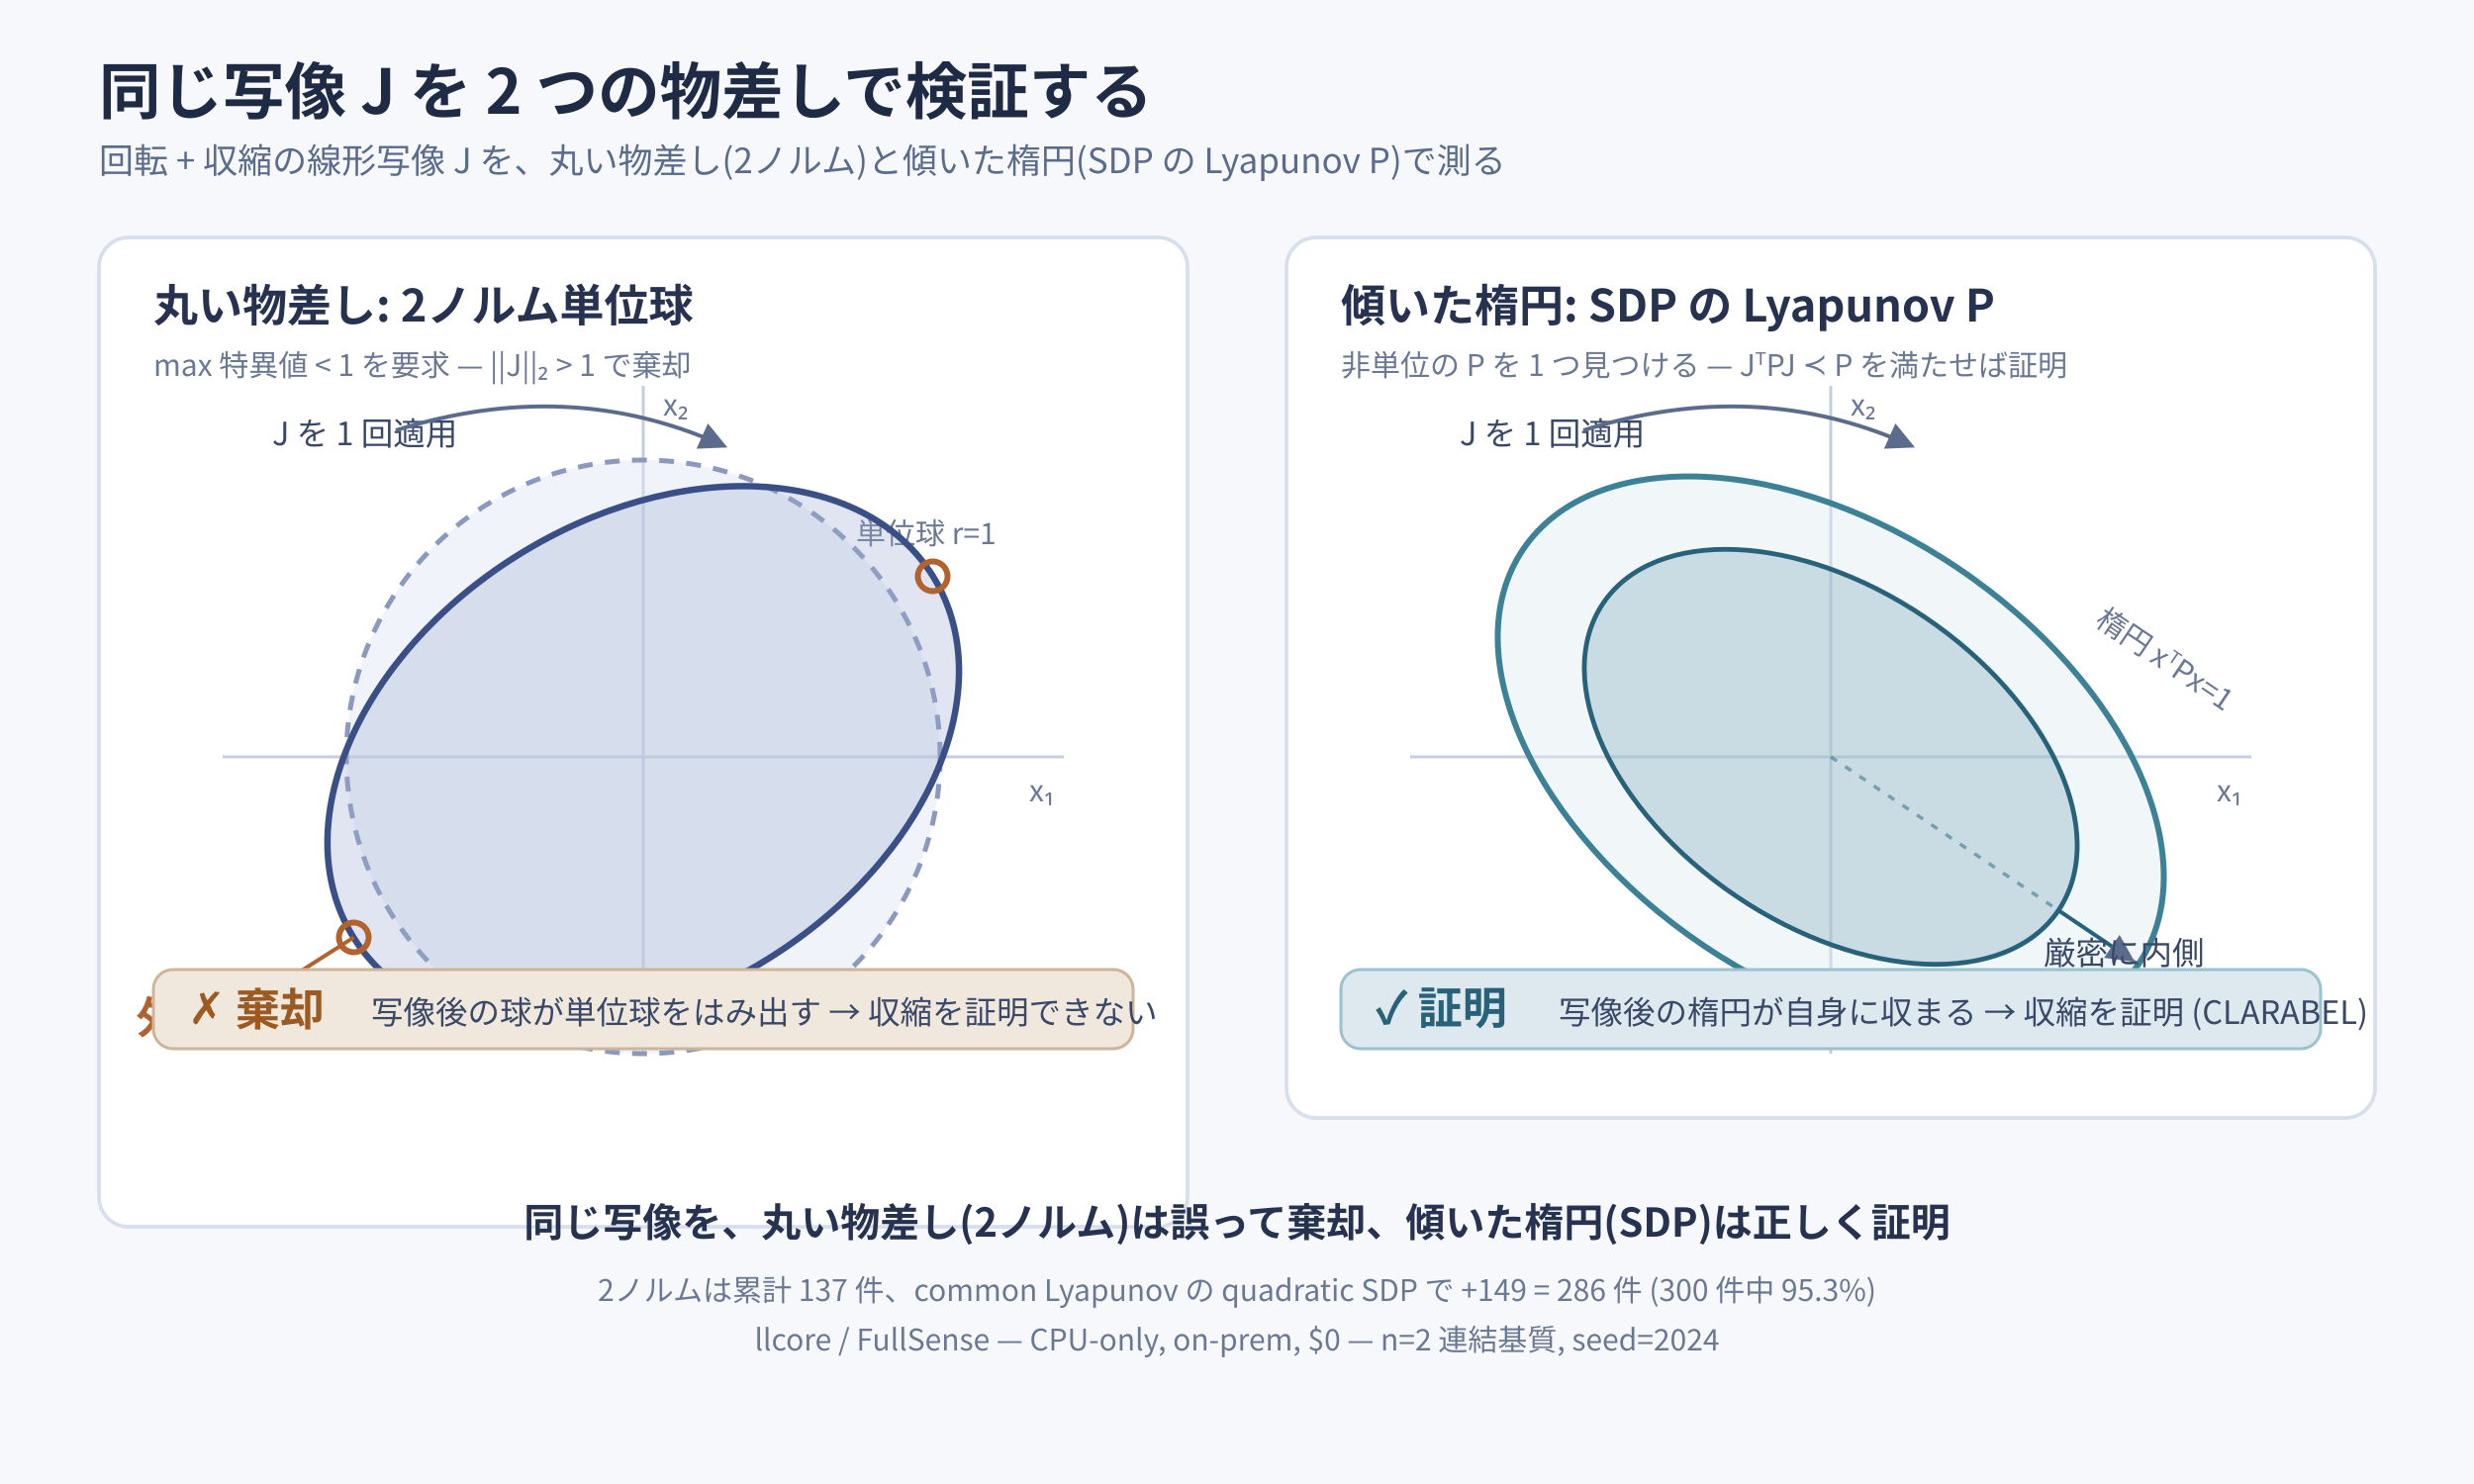
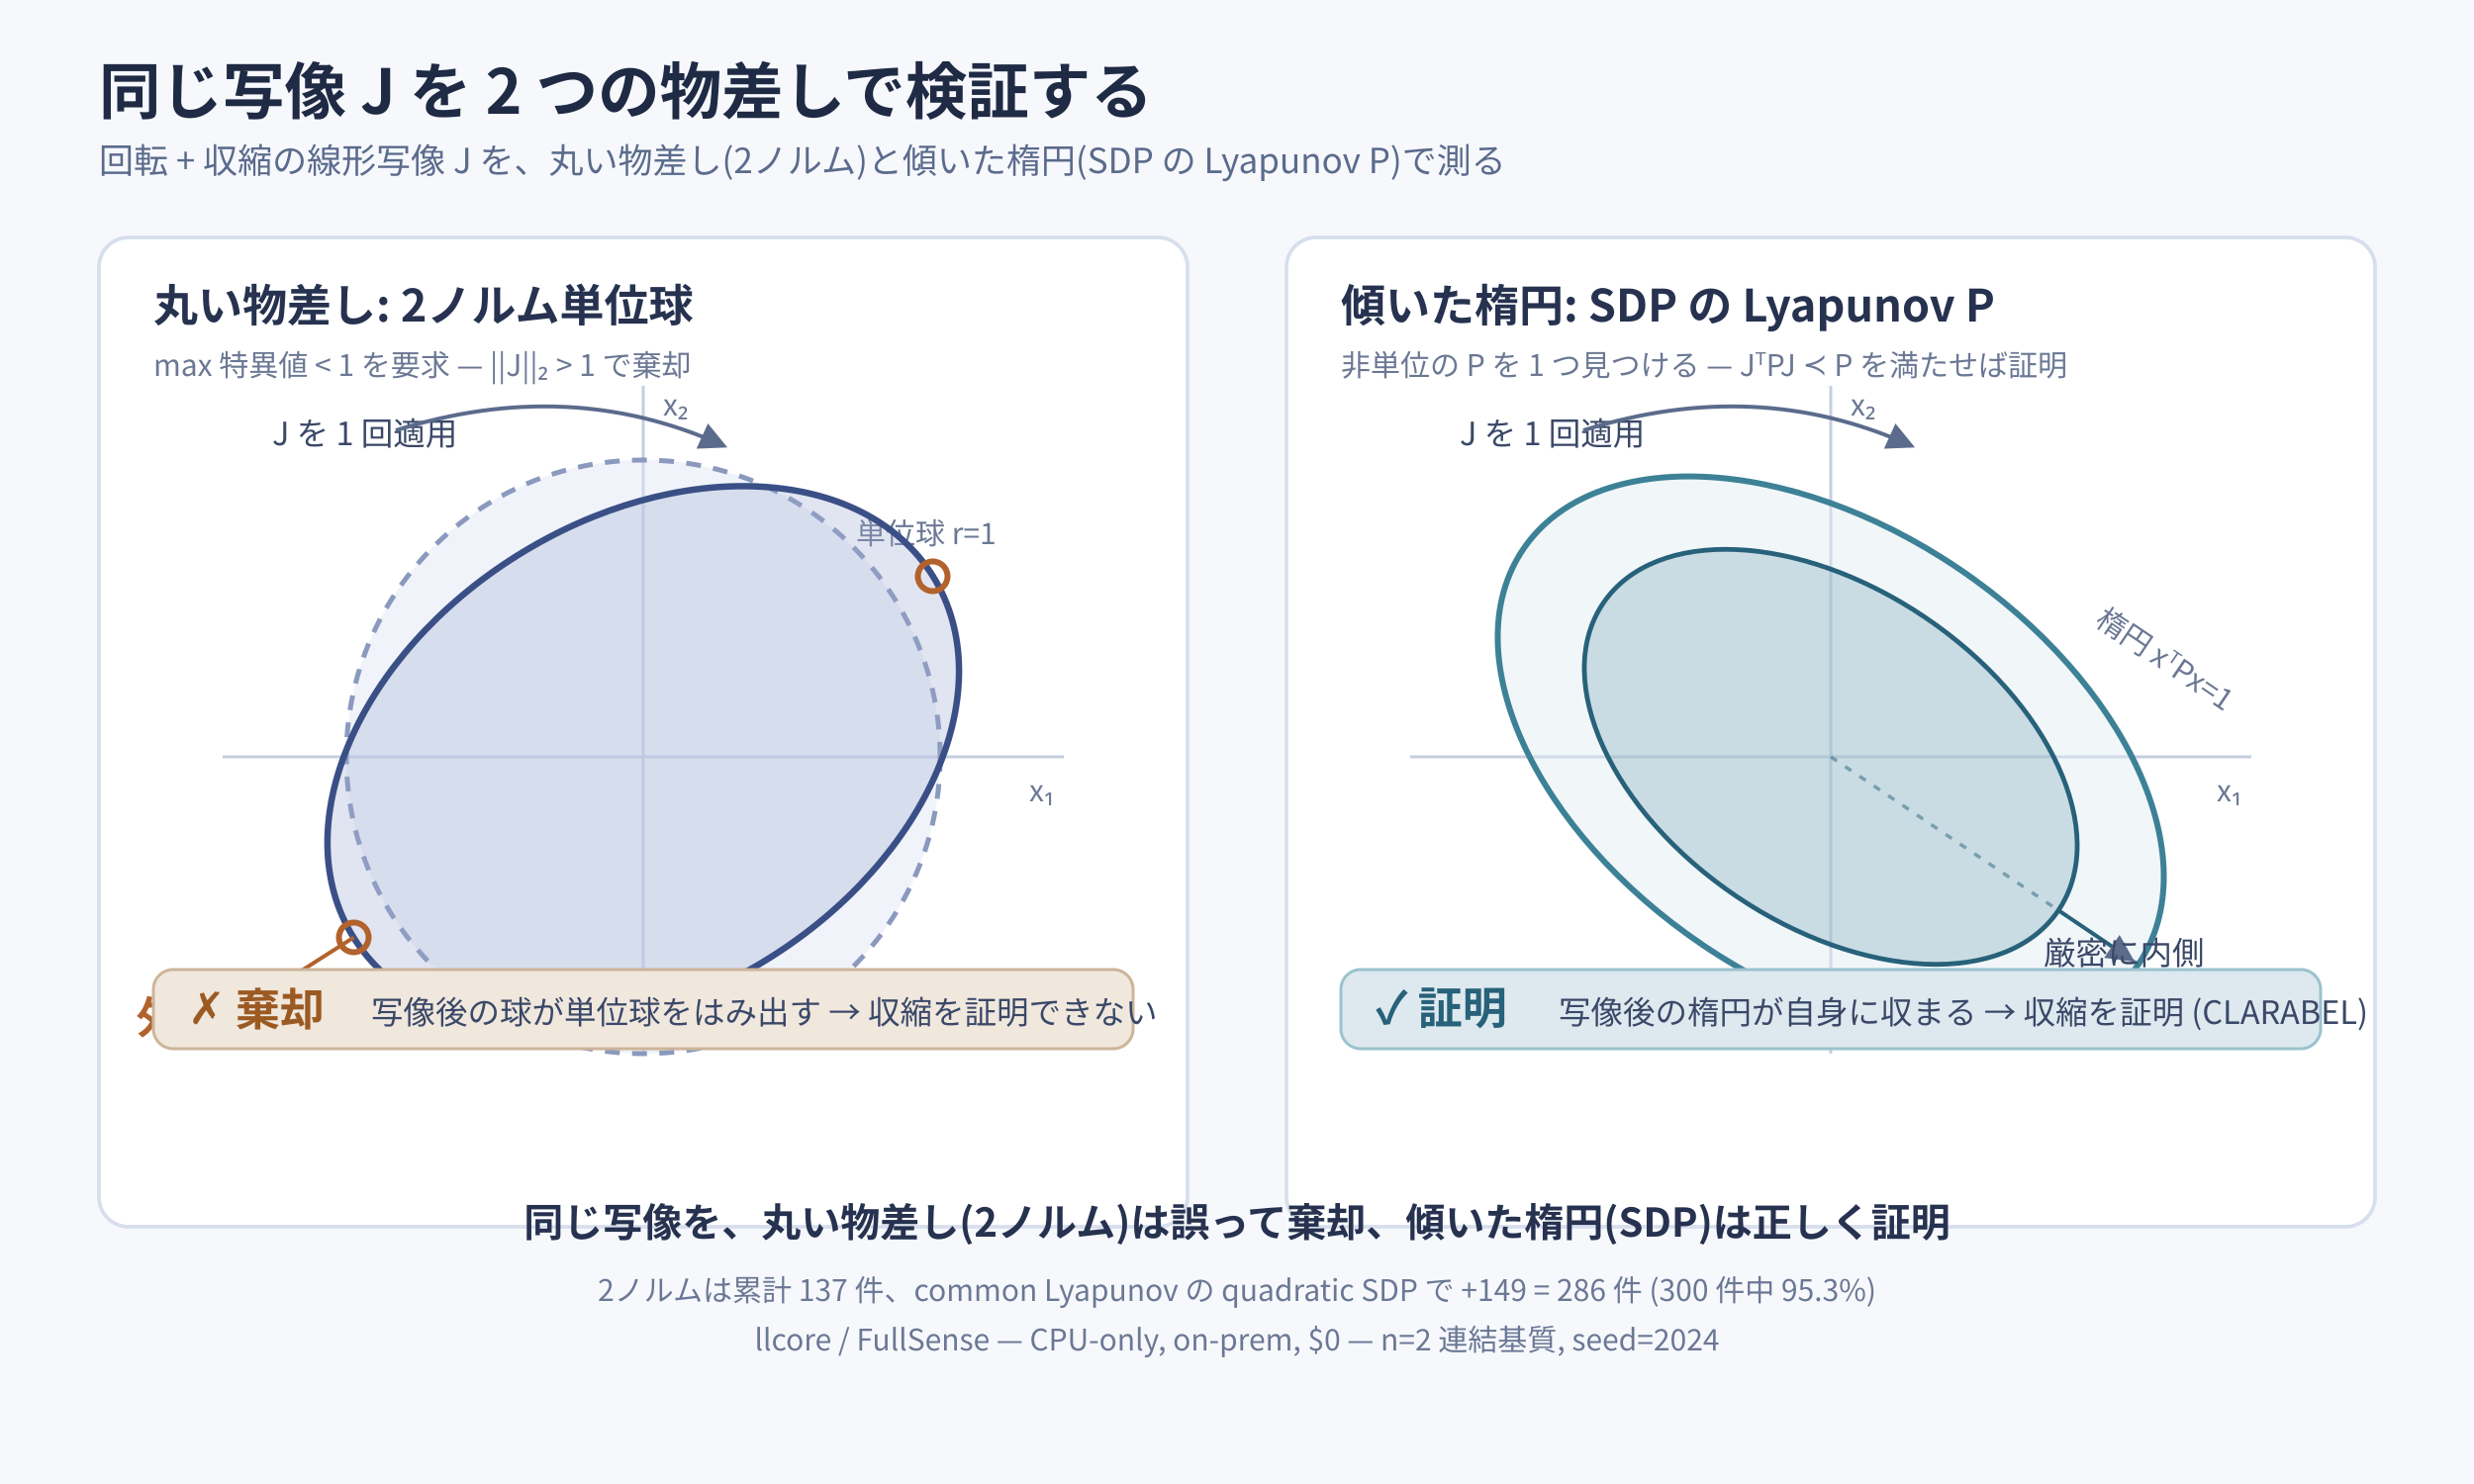
<svg xmlns="http://www.w3.org/2000/svg" viewBox="0 0 1000 600" font-family="'Segoe UI','Hiragino Sans','Noto Sans CJK JP',sans-serif">
  <defs>
    <marker id="ah" viewBox="0 0 10 10" refX="8" refY="5" markerWidth="7" markerHeight="7" orient="auto-start-reverse">
      <path d="M0 0 L10 5 L0 10 z" fill="#5b6b8c" />
    </marker>
    <style>
      .ttl{font-size:25px;font-weight:700;fill:#1f2a44}
      .sub{font-size:14px;fill:#5b6b8c}
      .panel{font-size:18px;font-weight:700;fill:#26324f}
      .lbl{font-size:13px;fill:#3a4868}
      .sm{font-size:12px;fill:#6b7894}
      .glyph{font-size:18px;font-weight:700}
      .cap{font-size:16px;font-weight:700;fill:#26324f}
    </style>
  </defs>
  <rect x="0" y="0" width="1000" height="600" fill="#f6f8fc" />
  <text class="ttl" x="40" y="46">同じ写像 J を 2 つの物差しで検証する</text>
  <text class="sub" x="40" y="70">回転 + 収縮の線形写像 J を、丸い物差し(2ノルム)と傾いた楕円(SDP の Lyapunov P)で測る</text>
  <g transform="translate(40,96)">
    <rect x="0" y="0" width="440" height="400" rx="12" fill="#ffffff" stroke="#d7deec" stroke-width="1.5" />
    <text class="panel" x="22" y="34">丸い物差し: 2ノルム単位球</text>
    <text class="sm" x="22" y="56">max 特異値 &lt; 1 を要求 — ||J||₂ &gt; 1 で棄却</text>
    <g transform="translate(220,210)">
      <line x1="-170" y1="0" x2="170" y2="0" stroke="#c5cee0" stroke-width="1.2" />
      <line x1="0" y1="120" x2="0" y2="-150" stroke="#c5cee0" stroke-width="1.2" />
      <text class="sm" x="156" y="18">x₁</text>
      <text class="sm" x="8" y="-138">x₂</text>
      <circle cx="0" cy="0" r="120" fill="#dfe6f5" fill-opacity="0.45" stroke="#8a99bd" stroke-width="2" stroke-dasharray="6 5" />
      <text class="sm" x="86" y="-86" fill="#5b6b8c">単位球 r=1</text>
      <g>
        <ellipse cx="0" cy="0" rx="138" ry="96" fill="#9aa9cf" fill-opacity="0.30" stroke="#3a4f86" stroke-width="2.6" transform="rotate(-32)">
          <animateTransform attributeName="transform" type="rotate" from="0" to="-32" dur="1.5s" fill="freeze" />
        </ellipse>
      </g>
      <g>
        <circle cx="-117" cy="73" r="6" fill="none" stroke="#b2622c" stroke-width="2.4" />
        <line x1="-117" y1="73" x2="-150" y2="94" stroke="#b2622c" stroke-width="1.6" />
        <text class="glyph" x="-205" y="112" fill="#b2622c">外へ突出</text>
      </g>
      <g>
        <circle cx="117" cy="-73" r="6" fill="none" stroke="#b2622c" stroke-width="2.4" />
      </g>
      <text class="lbl" x="-150" y="-126" fill="#3a4f86">J を 1 回適用</text>
      <path d="M-100 -132 q 70 -22 132 6" fill="none" stroke="#5b6b8c" stroke-width="1.6" marker-end="url(#ah)" />
    </g>
    <g transform="translate(22,318)">
      <rect x="0" y="-22" width="396" height="32" rx="8" fill="#f0e7dd" stroke="#cdb59a" stroke-width="1.2" />
      <text class="glyph" x="14" y="0" fill="#9c5a23">✗ 棄却</text>
      <text class="lbl" x="88" y="0">写像後の球が単位球をはみ出す → 収縮を証明できない</text>
    </g>
  </g>
  <g transform="translate(520,96)">
-     <rect x="0" y="0" width="440" height="356" rx="12" fill="#ffffff" stroke="#d7deec" stroke-width="1.5" />
+     <rect x="0" y="0" width="440" height="400" rx="12" fill="#ffffff" stroke="#d7deec" stroke-width="1.5" />
    <text class="panel" x="22" y="34">傾いた楕円: SDP の Lyapunov P</text>
    <text class="sm" x="22" y="56">非単位の P を 1 つ見つける — JᵀPJ ≺ P を満たせば証明</text>
    <g transform="translate(220,210)">
      <line x1="-170" y1="0" x2="170" y2="0" stroke="#c5cee0" stroke-width="1.2" />
      <line x1="0" y1="120" x2="0" y2="-150" stroke="#c5cee0" stroke-width="1.2" />
      <text class="sm" x="156" y="18">x₁</text>
      <text class="sm" x="8" y="-138">x₂</text>
      <ellipse cx="0" cy="0" rx="150" ry="92" fill="#e0ecf2" fill-opacity="0.45" stroke="#3d8197" stroke-width="2.4" transform="rotate(34)" />
      <text class="sm" x="58" y="-104" fill="#3d8197" transform="rotate(34)">楕円 xᵀPx=1</text>
      <ellipse cx="0" cy="0" rx="150" ry="92" fill="#3d8197" fill-opacity="0.22" stroke="#27617a" stroke-width="2.6" transform="rotate(34) scale(0.74)">
        <animateTransform attributeName="transform" type="scale" additive="sum" from="1" to="0.74" dur="1.5s" fill="freeze" />
      </ellipse>
      <g stroke="#27617a" stroke-width="1.4" fill="none">
        <path d="M0 0 L150 0" transform="rotate(34)" stroke-dasharray="3 4" opacity="0.5" />
      </g>
      <g transform="rotate(34)">
        <line x1="111" y1="0" x2="146" y2="0" stroke="#27617a" stroke-width="1.6" marker-end="url(#ah)" />
      </g>
      <text class="lbl" x="86" y="84" fill="#27617a">厳密に内側</text>
      <text class="lbl" x="-150" y="-126" fill="#27617a">J を 1 回適用</text>
      <path d="M-100 -132 q 70 -22 132 6" fill="none" stroke="#5b6b8c" stroke-width="1.6" marker-end="url(#ah)" />
    </g>
    <g transform="translate(22,318)">
      <rect x="0" y="-22" width="396" height="32" rx="8" fill="#dde9ee" stroke="#9bc2cf" stroke-width="1.2" />
      <text class="glyph" x="14" y="0" fill="#27617a">✓ 証明</text>
      <text class="lbl" x="88" y="0">写像後の楕円が自身に収まる → 収縮を証明 (CLARABEL)</text>
    </g>
  </g>
  <text class="cap" x="500" y="500" text-anchor="middle">同じ写像を、丸い物差し(2ノルム)は誤って棄却、傾いた楕円(SDP)は正しく証明</text>
  <text class="sm" x="500" y="526" text-anchor="middle">2ノルムは累計 137 件、common Lyapunov の quadratic SDP で +149 = 286 件 (300 件中 95.3%)</text>
  <text class="sm" x="500" y="546" text-anchor="middle">llcore / FullSense — CPU-only, on-prem, $0 — n=2 連結基質, seed=2024</text>
</svg>
